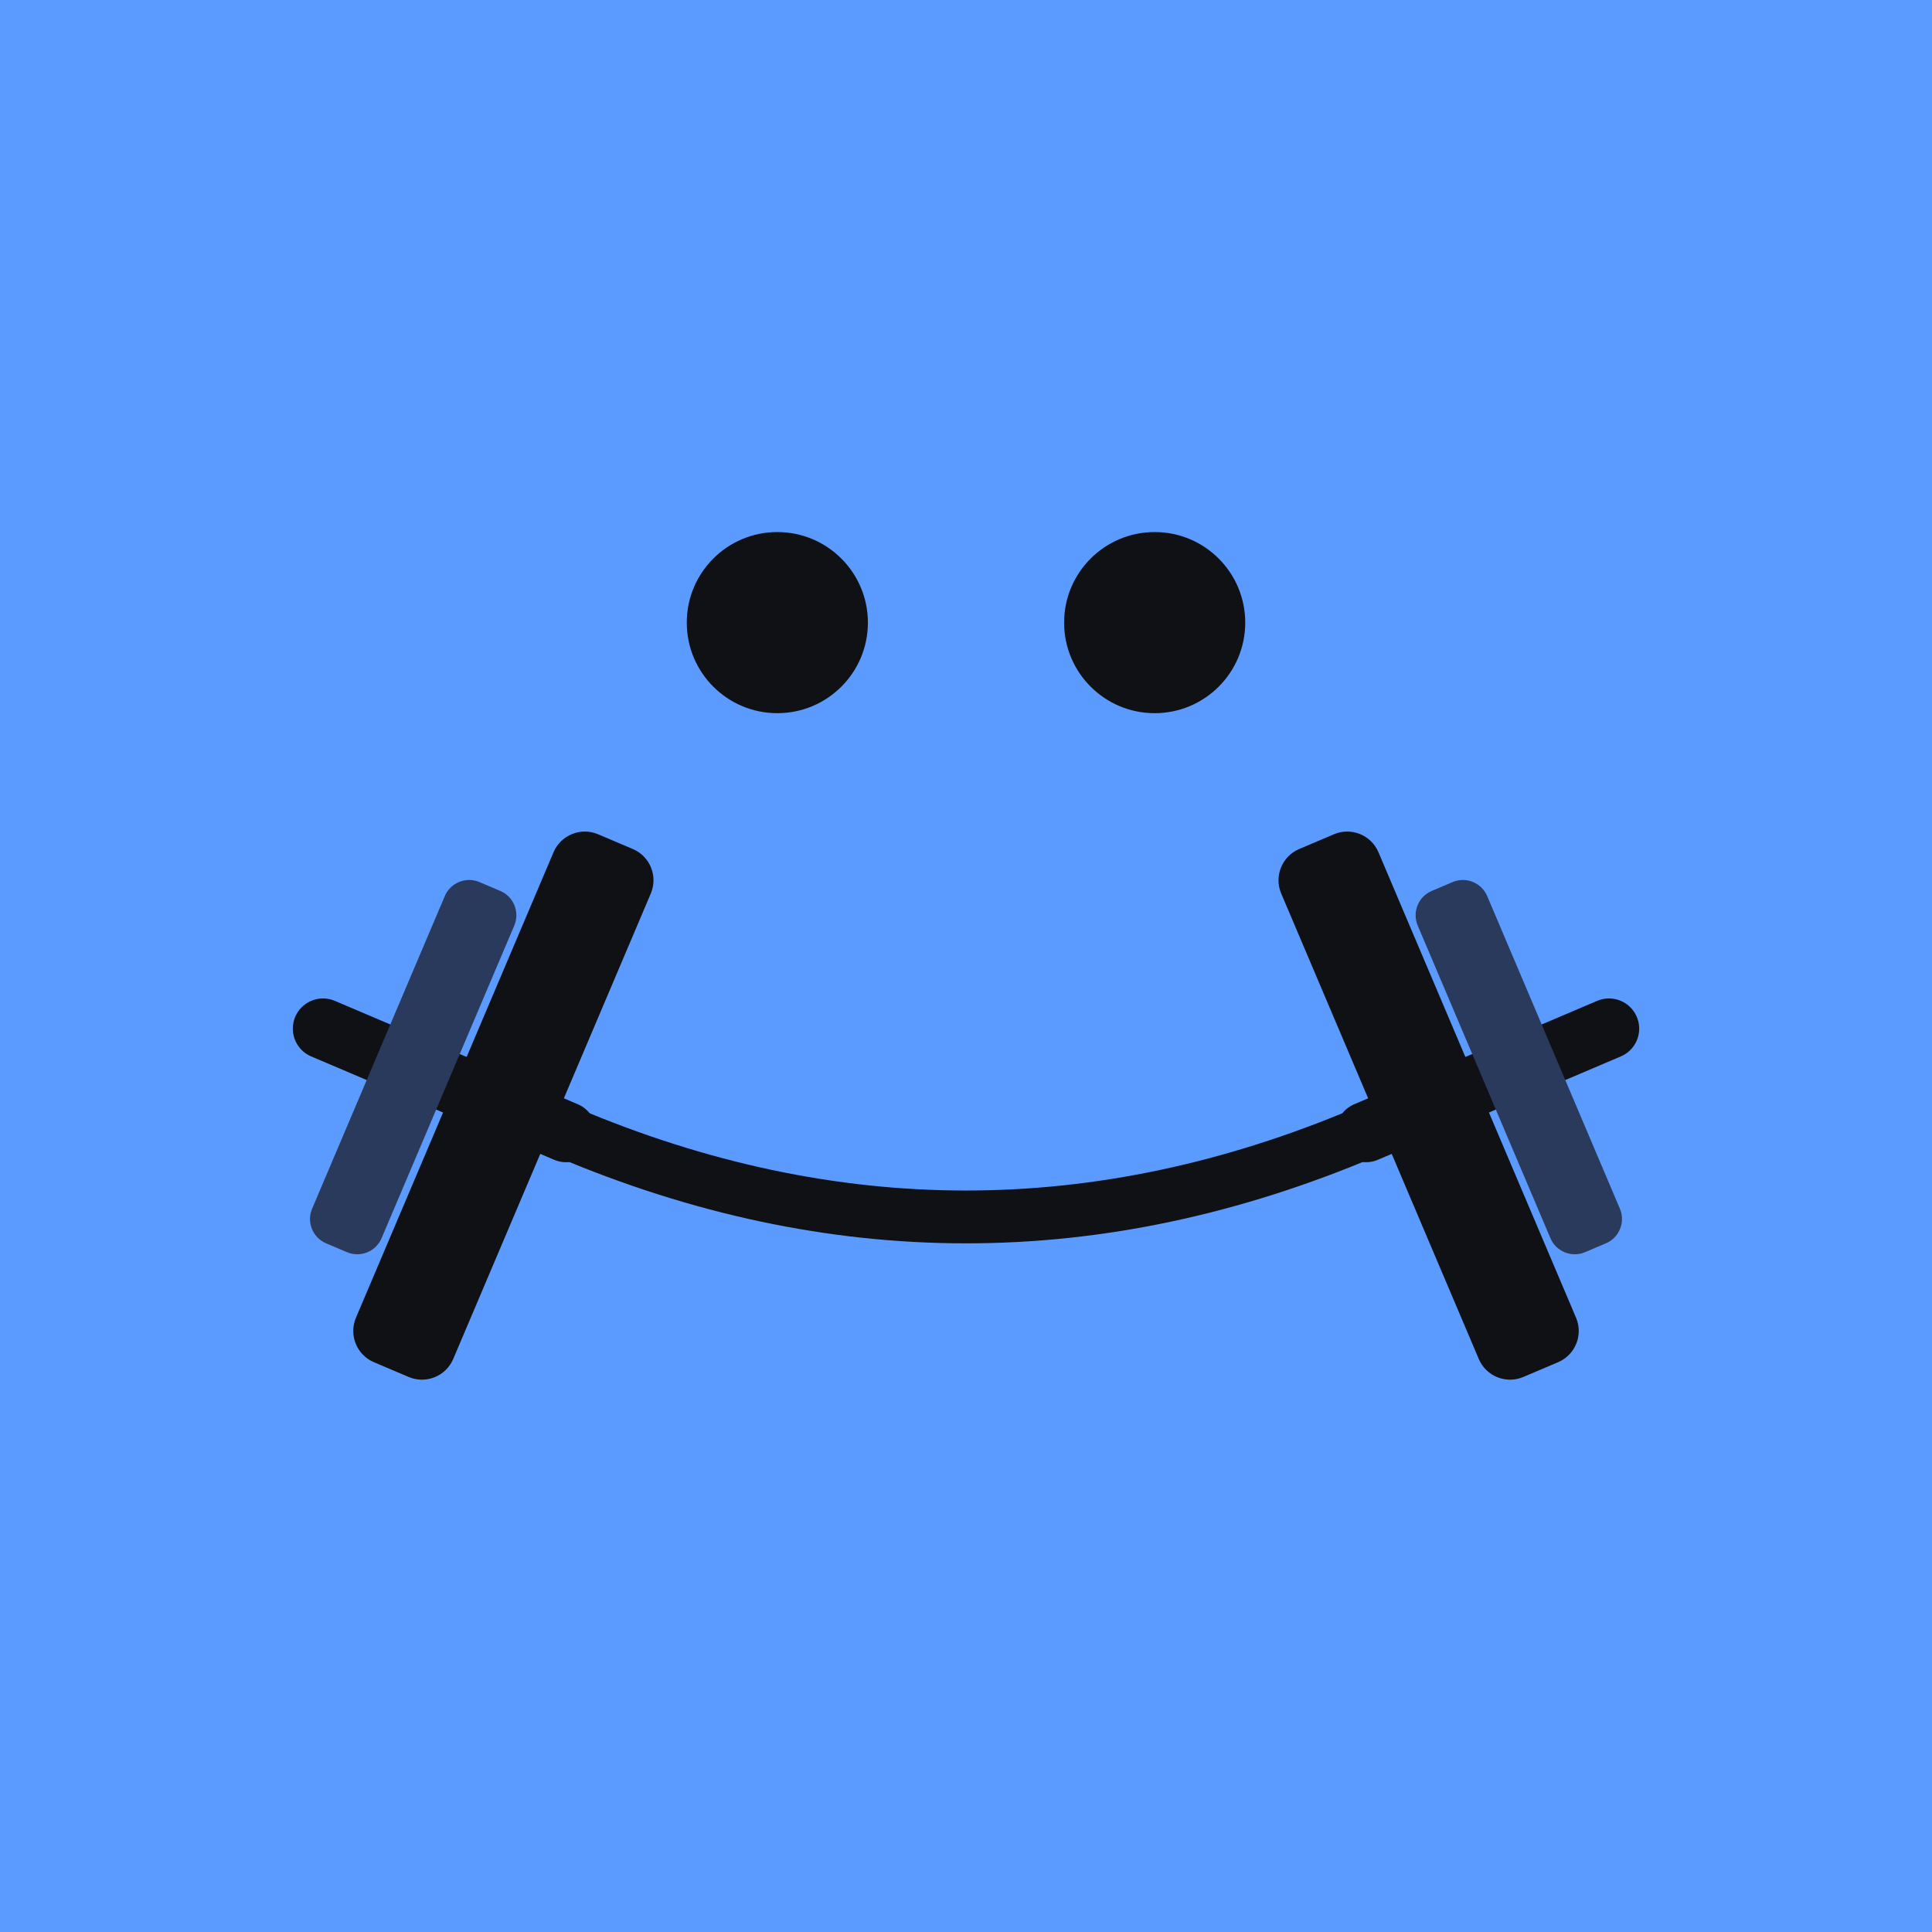
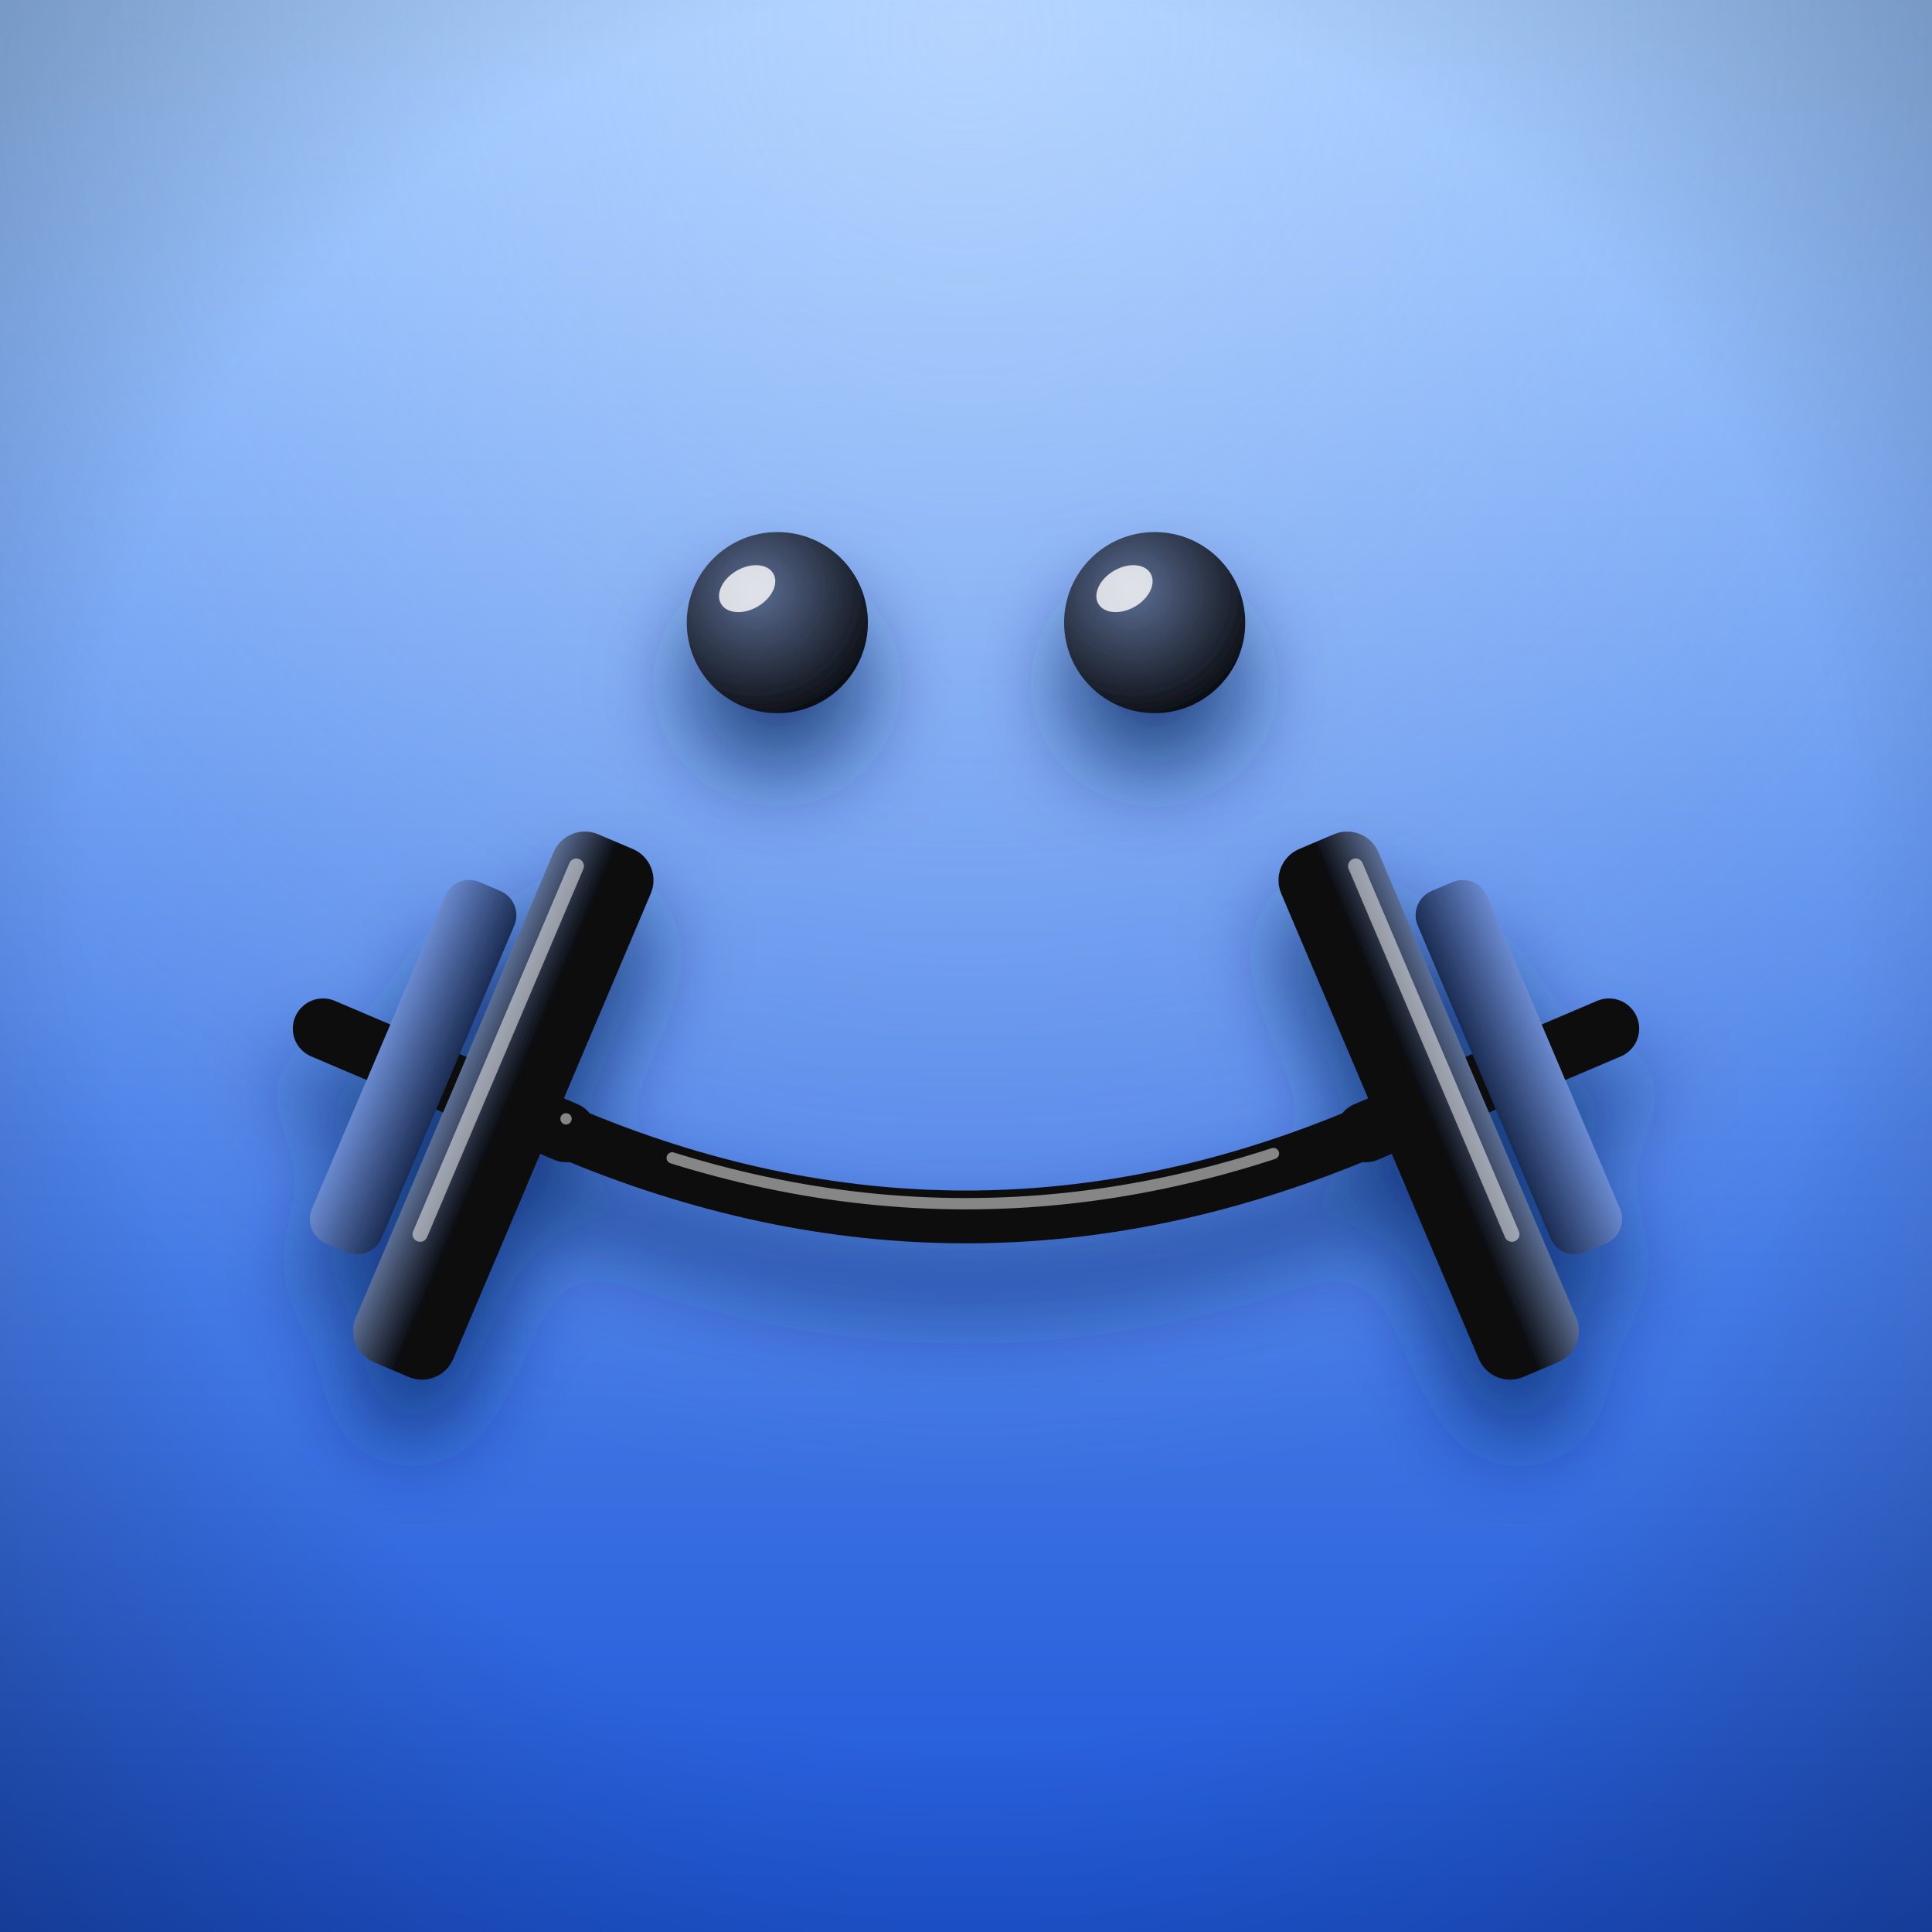
<svg xmlns="http://www.w3.org/2000/svg" width="512" height="512" viewBox="0 0 512 512">
-   <rect width="512" height="512" fill="#5B9BFF" />
-   <circle cx="206" cy="165" r="24" fill="#0F1115" />
-   <circle cx="306" cy="165" r="24" fill="#0F1115" />
-   <g transform="translate(0 50)">
-     <line x1="150" y1="250" x2="85.6" y2="222.6" stroke="#0F1115" stroke-width="16" stroke-linecap="round" />
-     <line x1="362" y1="250" x2="426.4" y2="222.6" stroke="#0F1115" stroke-width="16" stroke-linecap="round" />
-     <path d="M150 250 Q256 295 362 250" fill="none" stroke="#0F1115" stroke-width="14" stroke-linecap="round" />
-     <g transform="translate(133.4 243) rotate(23)">
-       <rect x="-14" y="-76" width="28" height="152" rx="9" fill="#0F1115" />
-     </g>
-     <g transform="translate(109.5 232.8) rotate(23)">
-       <rect x="-10" y="-52" width="20" height="104" rx="7" fill="#2A3A5C" />
-     </g>
-     <g transform="translate(378.6 243) rotate(-23)">
-       <rect x="-14" y="-76" width="28" height="152" rx="9" fill="#0F1115" />
-     </g>
-     <g transform="translate(402.5 232.8) rotate(-23)">
-       <rect x="-10" y="-52" width="20" height="104" rx="7" fill="#2A3A5C" />
+   <defs>
+     <linearGradient id="bg" x1="0" y1="0" x2="0" y2="1">
+       <stop offset="0" stop-color="#8FC0FF" />
+       <stop offset="1" stop-color="#1E56D8" />
+     </linearGradient>
+     <radialGradient id="glow" cx="0.5" cy="0.02" r="0.75">
+       <stop offset="0" stop-color="#DCEBFF" stop-opacity="0.5" />
+       <stop offset="1" stop-color="#DCEBFF" stop-opacity="0" />
+     </radialGradient>
+     <radialGradient id="vig" cx="0.5" cy="0.45" r="0.75">
+       <stop offset="0.6" stop-color="#000" stop-opacity="0" />
+       <stop offset="1" stop-color="#000" stop-opacity="0.32" />
+     </radialGradient>
+     <radialGradient id="eye" cx="0.38" cy="0.32" r="0.75">
+       <stop offset="0" stop-color="#5C6E94" />
+       <stop offset="1" stop-color="#07090D" />
+     </radialGradient>
+     <linearGradient id="plateL" x1="0" y1="0" x2="1" y2="0">
+       <stop offset="0" stop-color="#5C6E94" />
+       <stop offset="0.55" stop-color="#07090D" />
+       <stop offset="1" stop-color="#07090D" />
+     </linearGradient>
+     <linearGradient id="plateR" x1="1" y1="0" x2="0" y2="0">
+       <stop offset="0" stop-color="#5C6E94" />
+       <stop offset="0.55" stop-color="#07090D" />
+       <stop offset="1" stop-color="#07090D" />
+     </linearGradient>
+     <linearGradient id="p2L" x1="0" y1="0" x2="1" y2="0">
+       <stop offset="0" stop-color="#6A8AD0" />
+       <stop offset="1" stop-color="#1B2C52" />
+     </linearGradient>
+     <linearGradient id="p2R" x1="1" y1="0" x2="0" y2="0">
+       <stop offset="0" stop-color="#6A8AD0" />
+       <stop offset="1" stop-color="#1B2C52" />
+     </linearGradient>
+     <linearGradient id="bar" x1="0" y1="0" x2="0" y2="1" gradientUnits="objectBoundingBox">
+       <stop offset="0" stop-color="#5C6E94" />
+       <stop offset="1" stop-color="#07090D" />
+     </linearGradient>
+     <filter id="shadow" x="-20%" y="-20%" width="140%" height="160%">
+       <feDropShadow dx="0" dy="16" stdDeviation="12" flood-color="#06205C" flood-opacity="0.75" />
+     </filter>
+   </defs>
+   <rect width="512" height="512" fill="url(#bg)" />
+   <rect width="512" height="512" fill="url(#glow)" />
+   <rect width="512" height="512" fill="url(#vig)" />
+   <g filter="url(#shadow)">
+     <circle cx="206" cy="165" r="24" fill="url(#eye)" />
+     <circle cx="306" cy="165" r="24" fill="url(#eye)" />
+     <g transform="translate(0 50)">
+       <line x1="150" y1="250" x2="85.6" y2="222.6" stroke="#07090D" stroke-width="16" stroke-linecap="round" />
+       <line x1="362" y1="250" x2="426.4" y2="222.6" stroke="#07090D" stroke-width="16" stroke-linecap="round" />
+       <path d="M150 250 Q256 295 362 250" fill="none" stroke="#07090D" stroke-width="14" stroke-linecap="round" />
+       <g transform="translate(109.5 232.8) rotate(23)">
+         <rect x="-10" y="-52" width="20" height="104" rx="7" fill="url(#p2L)" />
+       </g>
+       <g transform="translate(402.5 232.8) rotate(-23)">
+         <rect x="-10" y="-52" width="20" height="104" rx="7" fill="url(#p2R)" />
+       </g>
+       <g transform="translate(133.4 243) rotate(23)">
+         <rect x="-14" y="-76" width="28" height="152" rx="9" fill="url(#plateL)" />
+       </g>
+       <g transform="translate(378.6 243) rotate(-23)">
+         <rect x="-14" y="-76" width="28" height="152" rx="9" fill="url(#plateR)" />
+       </g>
    </g>
  </g>
+   <g fill="none" stroke="#fff" stroke-linecap="round" opacity="0.5">
+     <g transform="translate(0 50)">
+       <path d="M150 250 Q256 295 362 250" stroke-dasharray="0 30 162 200" stroke-width="3" transform="translate(0 -3.5)" />
+       <g transform="translate(133.4 243) rotate(23)">
+         <line x1="-7" y1="-66" x2="-7" y2="40" stroke-width="4" />
+       </g>
+       <g transform="translate(378.6 243) rotate(-23)">
+         <line x1="7" y1="-66" x2="7" y2="40" stroke-width="4" />
+       </g>
+     </g>
+   </g>
+   <g fill="#fff" opacity="0.80">
+     <ellipse cx="198" cy="156" rx="8" ry="5.5" transform="rotate(-30 198 156)" />
+     <ellipse cx="298" cy="156" rx="8" ry="5.5" transform="rotate(-30 298 156)" />
+   </g>
</svg>
